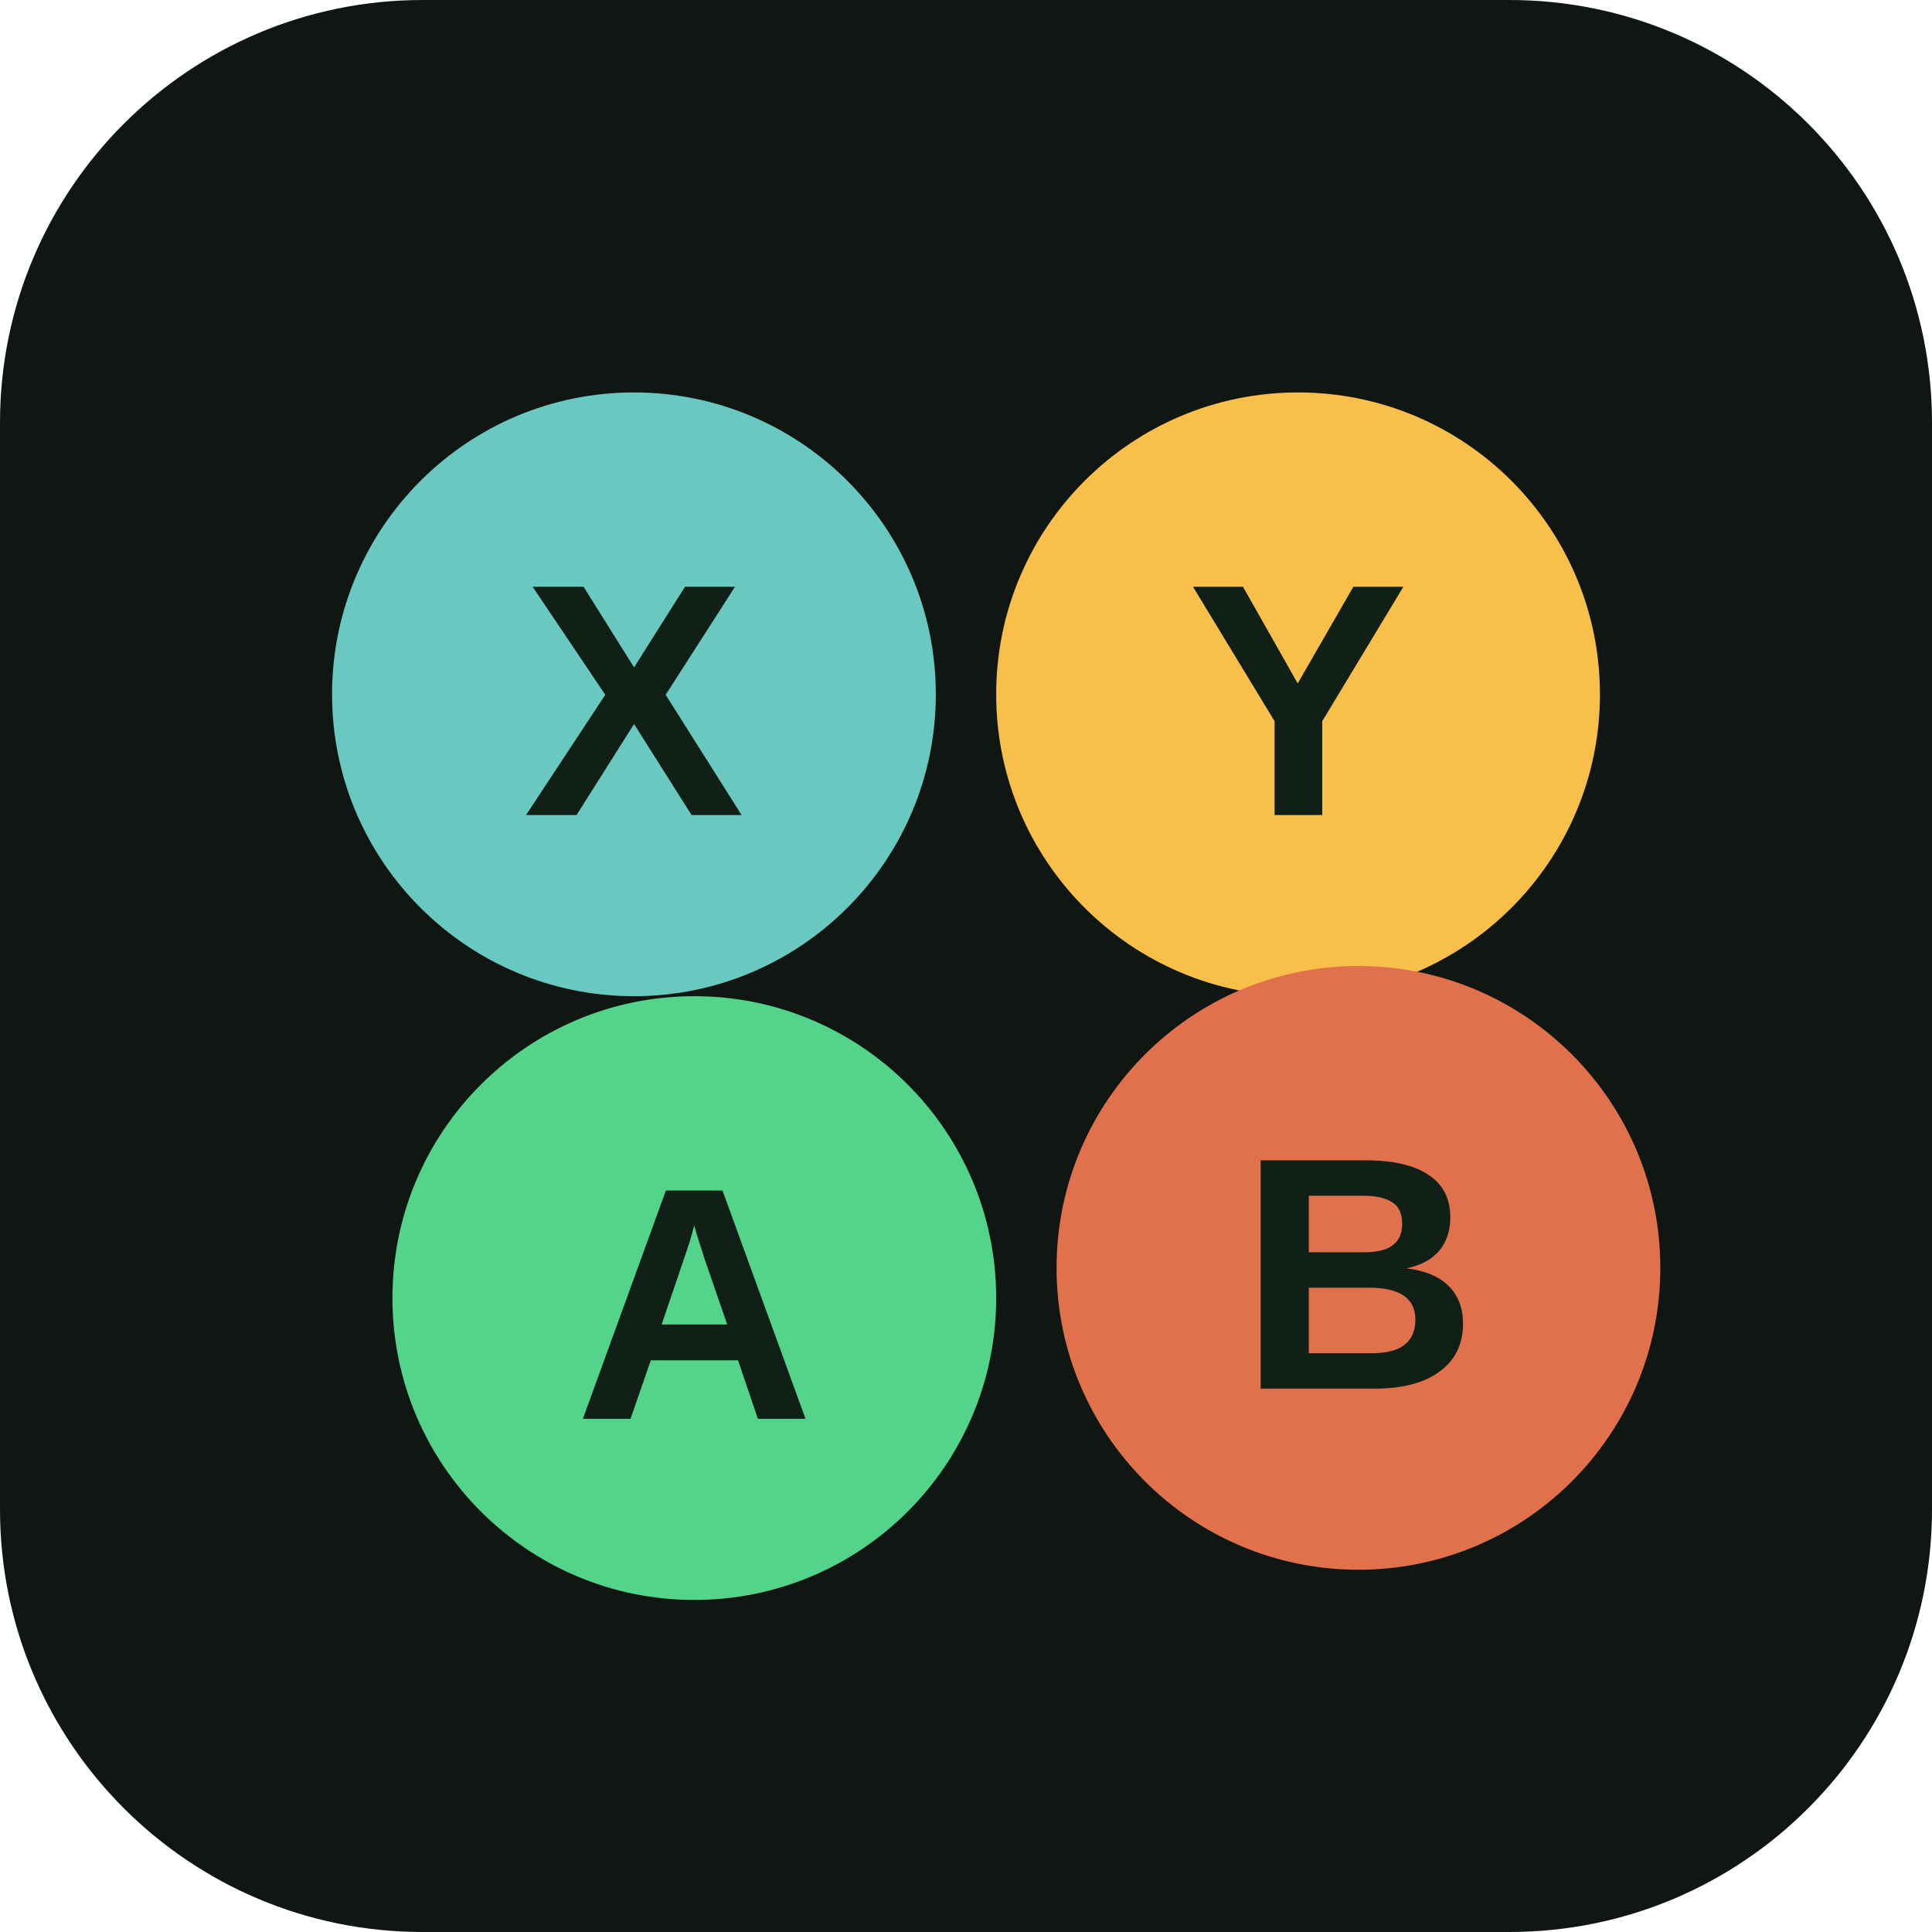
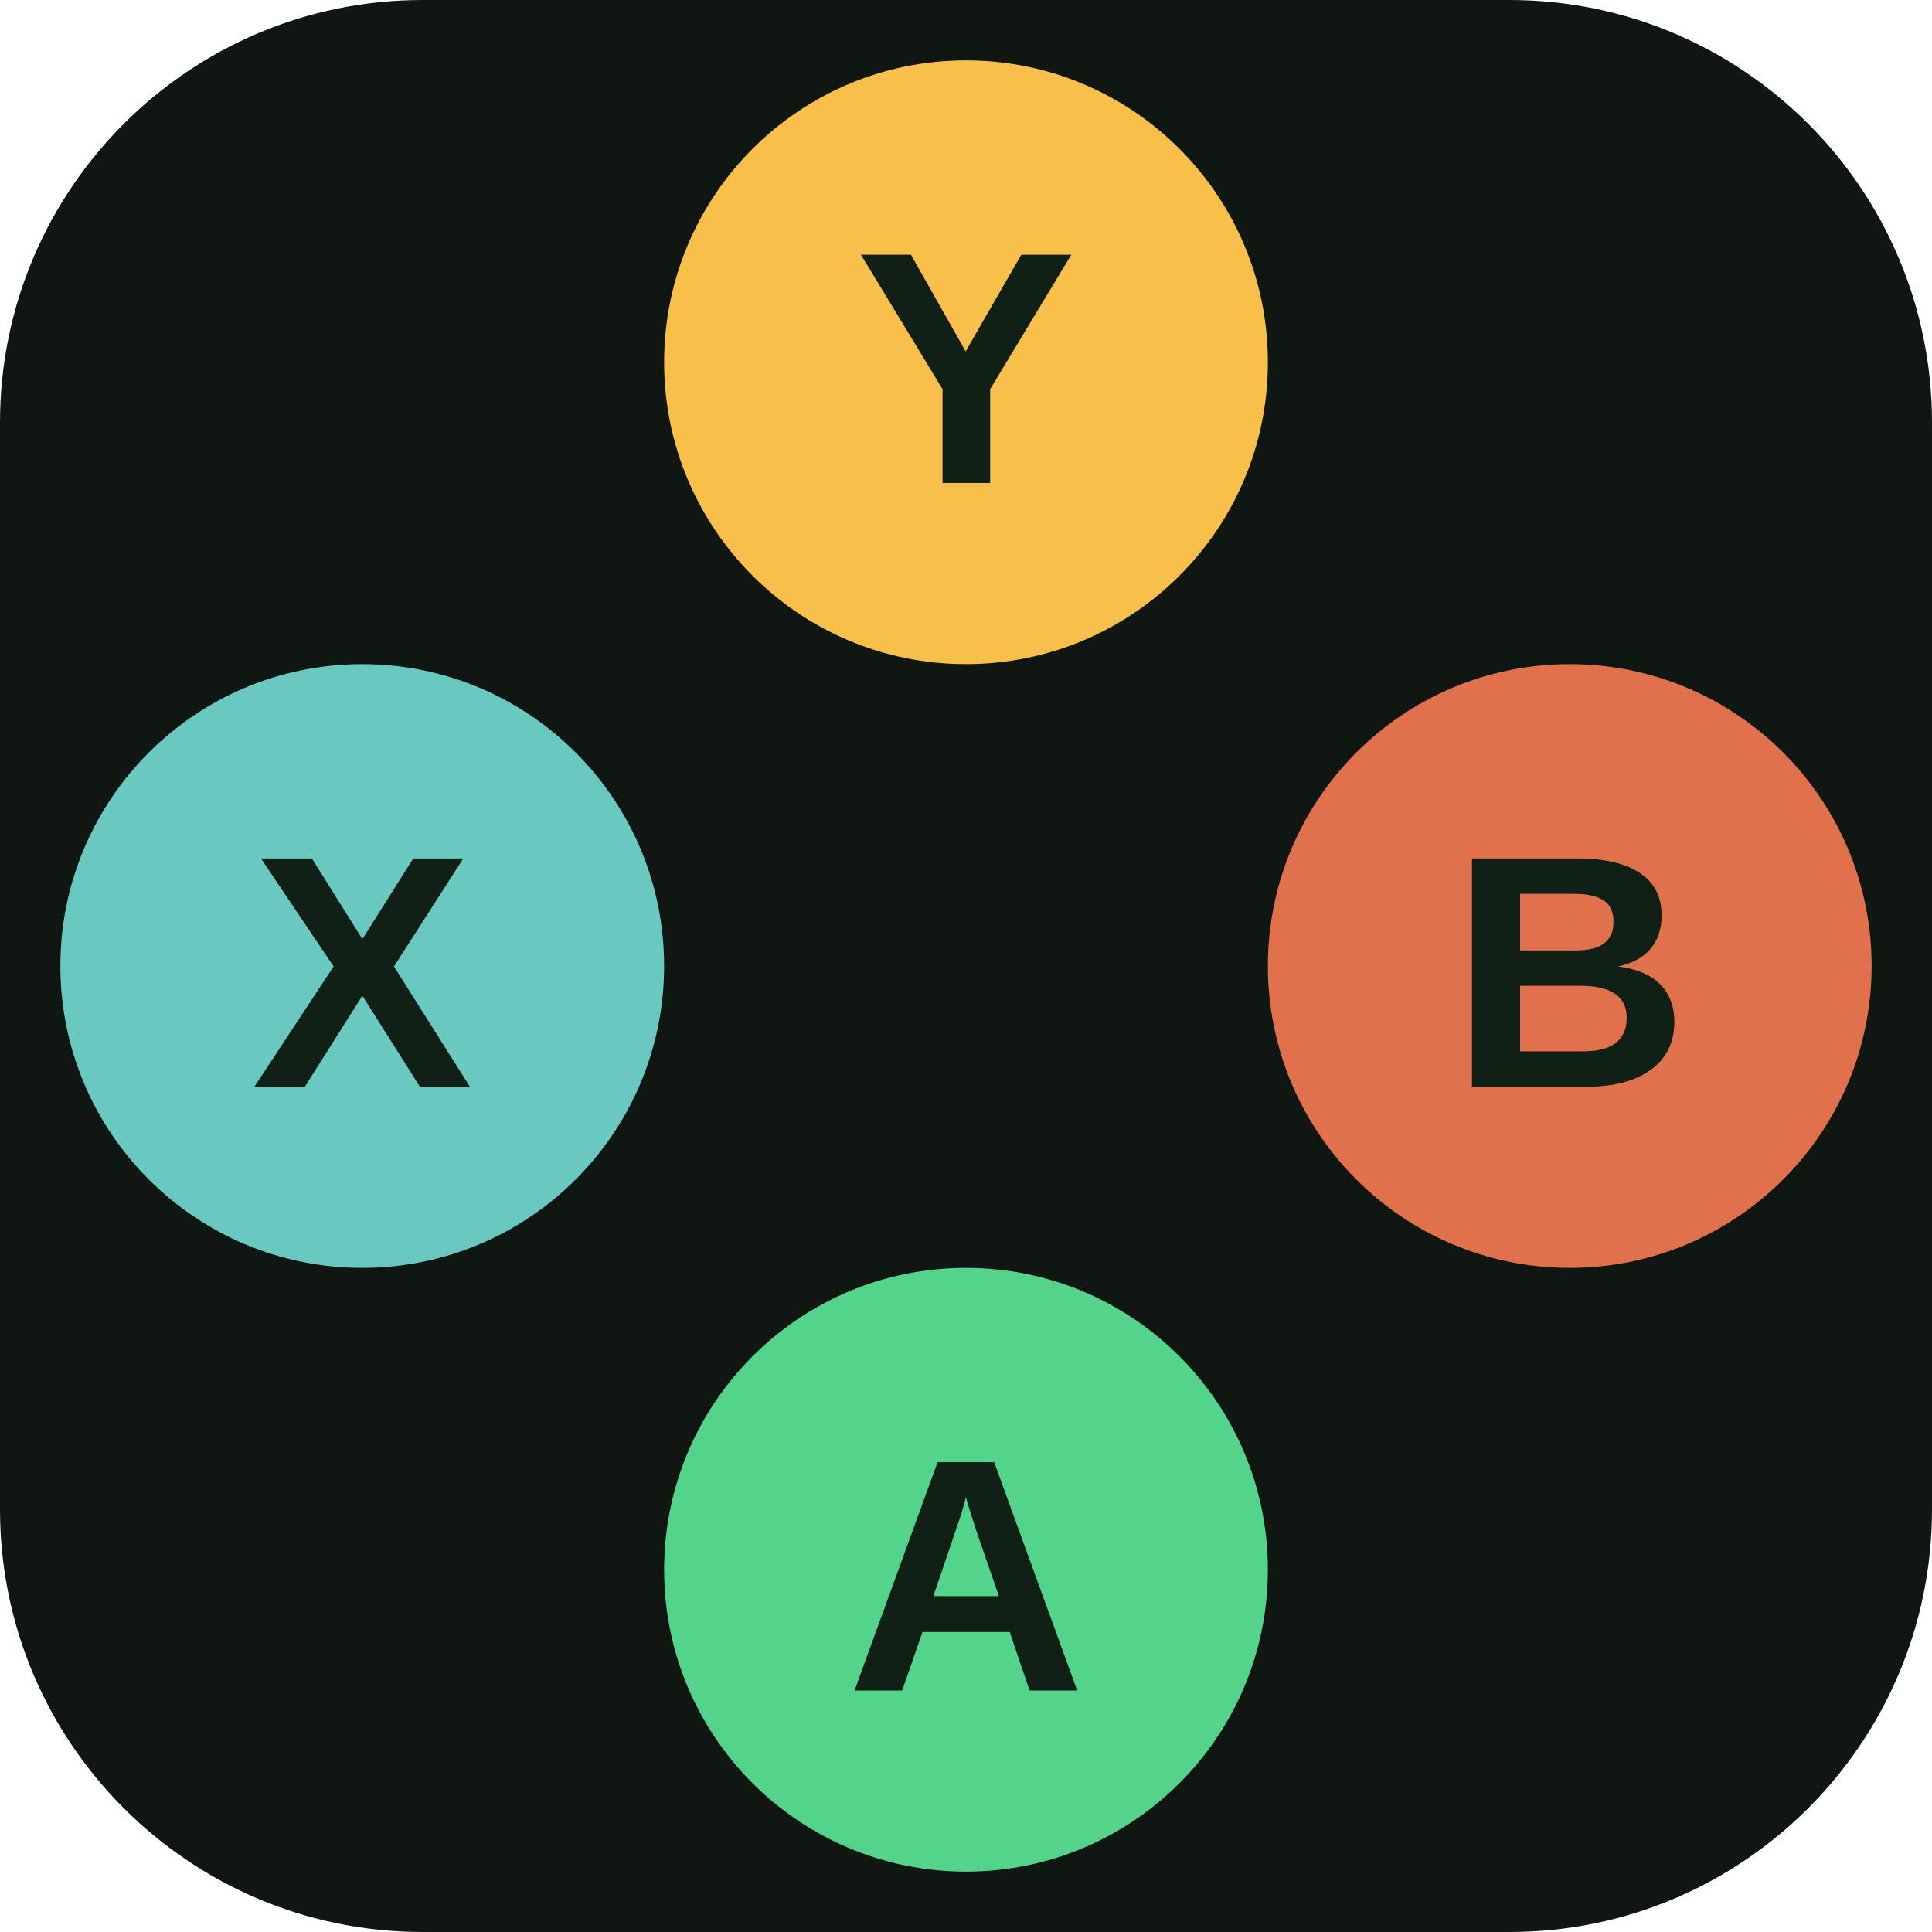
<svg xmlns="http://www.w3.org/2000/svg" viewBox="0 0 64 64">
  <rect width="64" height="64" rx="14" fill="#101612" />
-   <circle cx="21" cy="23" r="10" fill="#69C9C1" />
-   <circle cx="43" cy="23" r="10" fill="#F8C04A" />
-   <circle cx="23" cy="43" r="10" fill="#54D38B" />
-   <circle cx="45" cy="42" r="10" fill="#E0714C" />
-   <text x="21" y="27" text-anchor="middle" font-family="Arial, sans-serif" font-size="11" font-weight="800" fill="#102016">X</text>
-   <text x="43" y="27" text-anchor="middle" font-family="Arial, sans-serif" font-size="11" font-weight="800" fill="#102016">Y</text>
-   <text x="23" y="47" text-anchor="middle" font-family="Arial, sans-serif" font-size="11" font-weight="800" fill="#102016">A</text>
-   <text x="45" y="46" text-anchor="middle" font-family="Arial, sans-serif" font-size="11" font-weight="800" fill="#102016">B</text>
+   <circle cx="32" cy="12" r="10" fill="#F8C04A" />
+   <circle cx="52" cy="32" r="10" fill="#E0714C" />
+   <circle cx="32" cy="52" r="10" fill="#54D38B" />
+   <circle cx="12" cy="32" r="10" fill="#69C9C1" />
+   <text x="32" y="16" text-anchor="middle" font-family="Arial, sans-serif" font-size="11" font-weight="800" fill="#102016">Y</text>
+   <text x="52" y="36" text-anchor="middle" font-family="Arial, sans-serif" font-size="11" font-weight="800" fill="#102016">B</text>
+   <text x="32" y="56" text-anchor="middle" font-family="Arial, sans-serif" font-size="11" font-weight="800" fill="#102016">A</text>
+   <text x="12" y="36" text-anchor="middle" font-family="Arial, sans-serif" font-size="11" font-weight="800" fill="#102016">X</text>
</svg>
